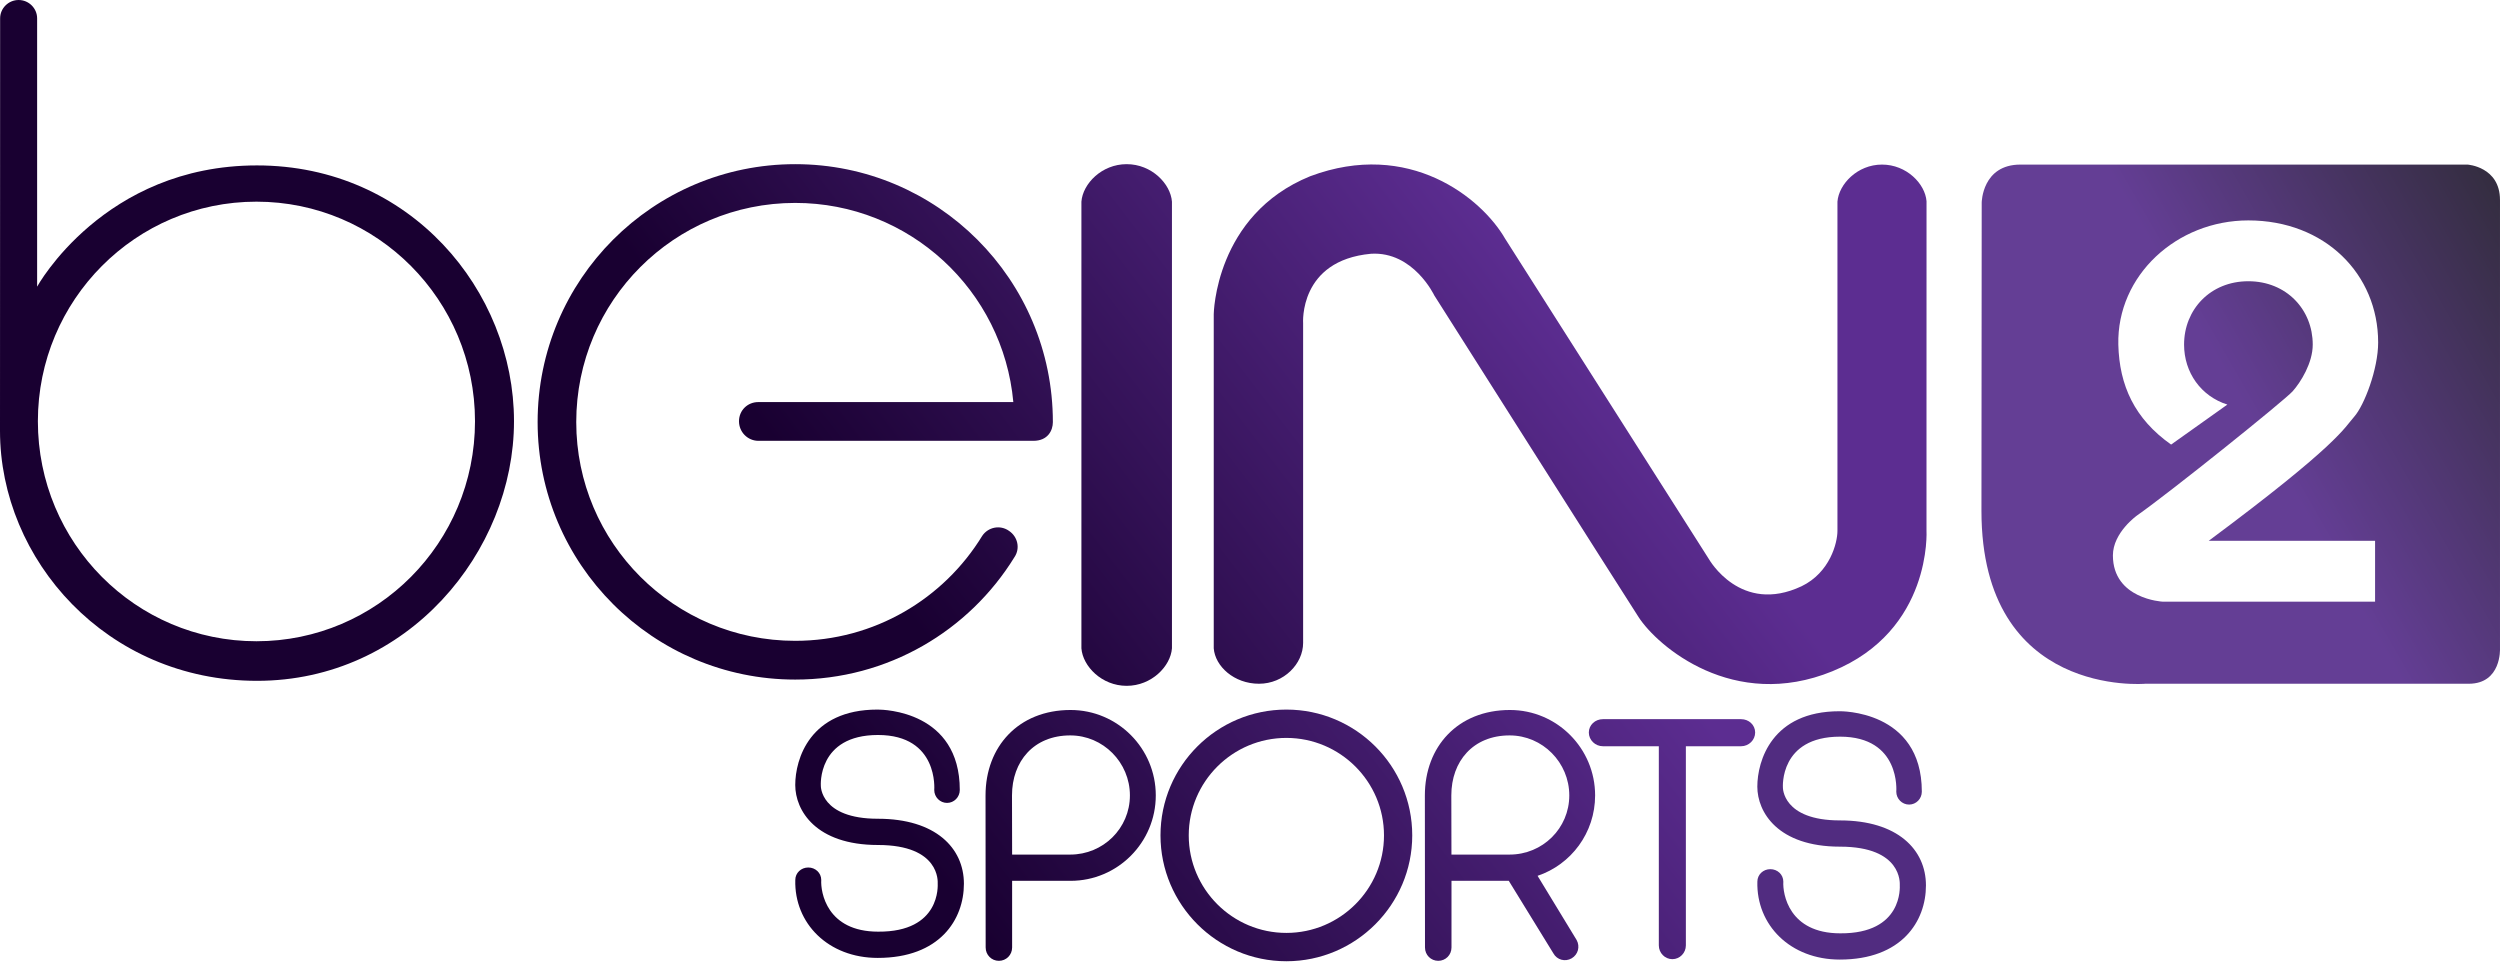
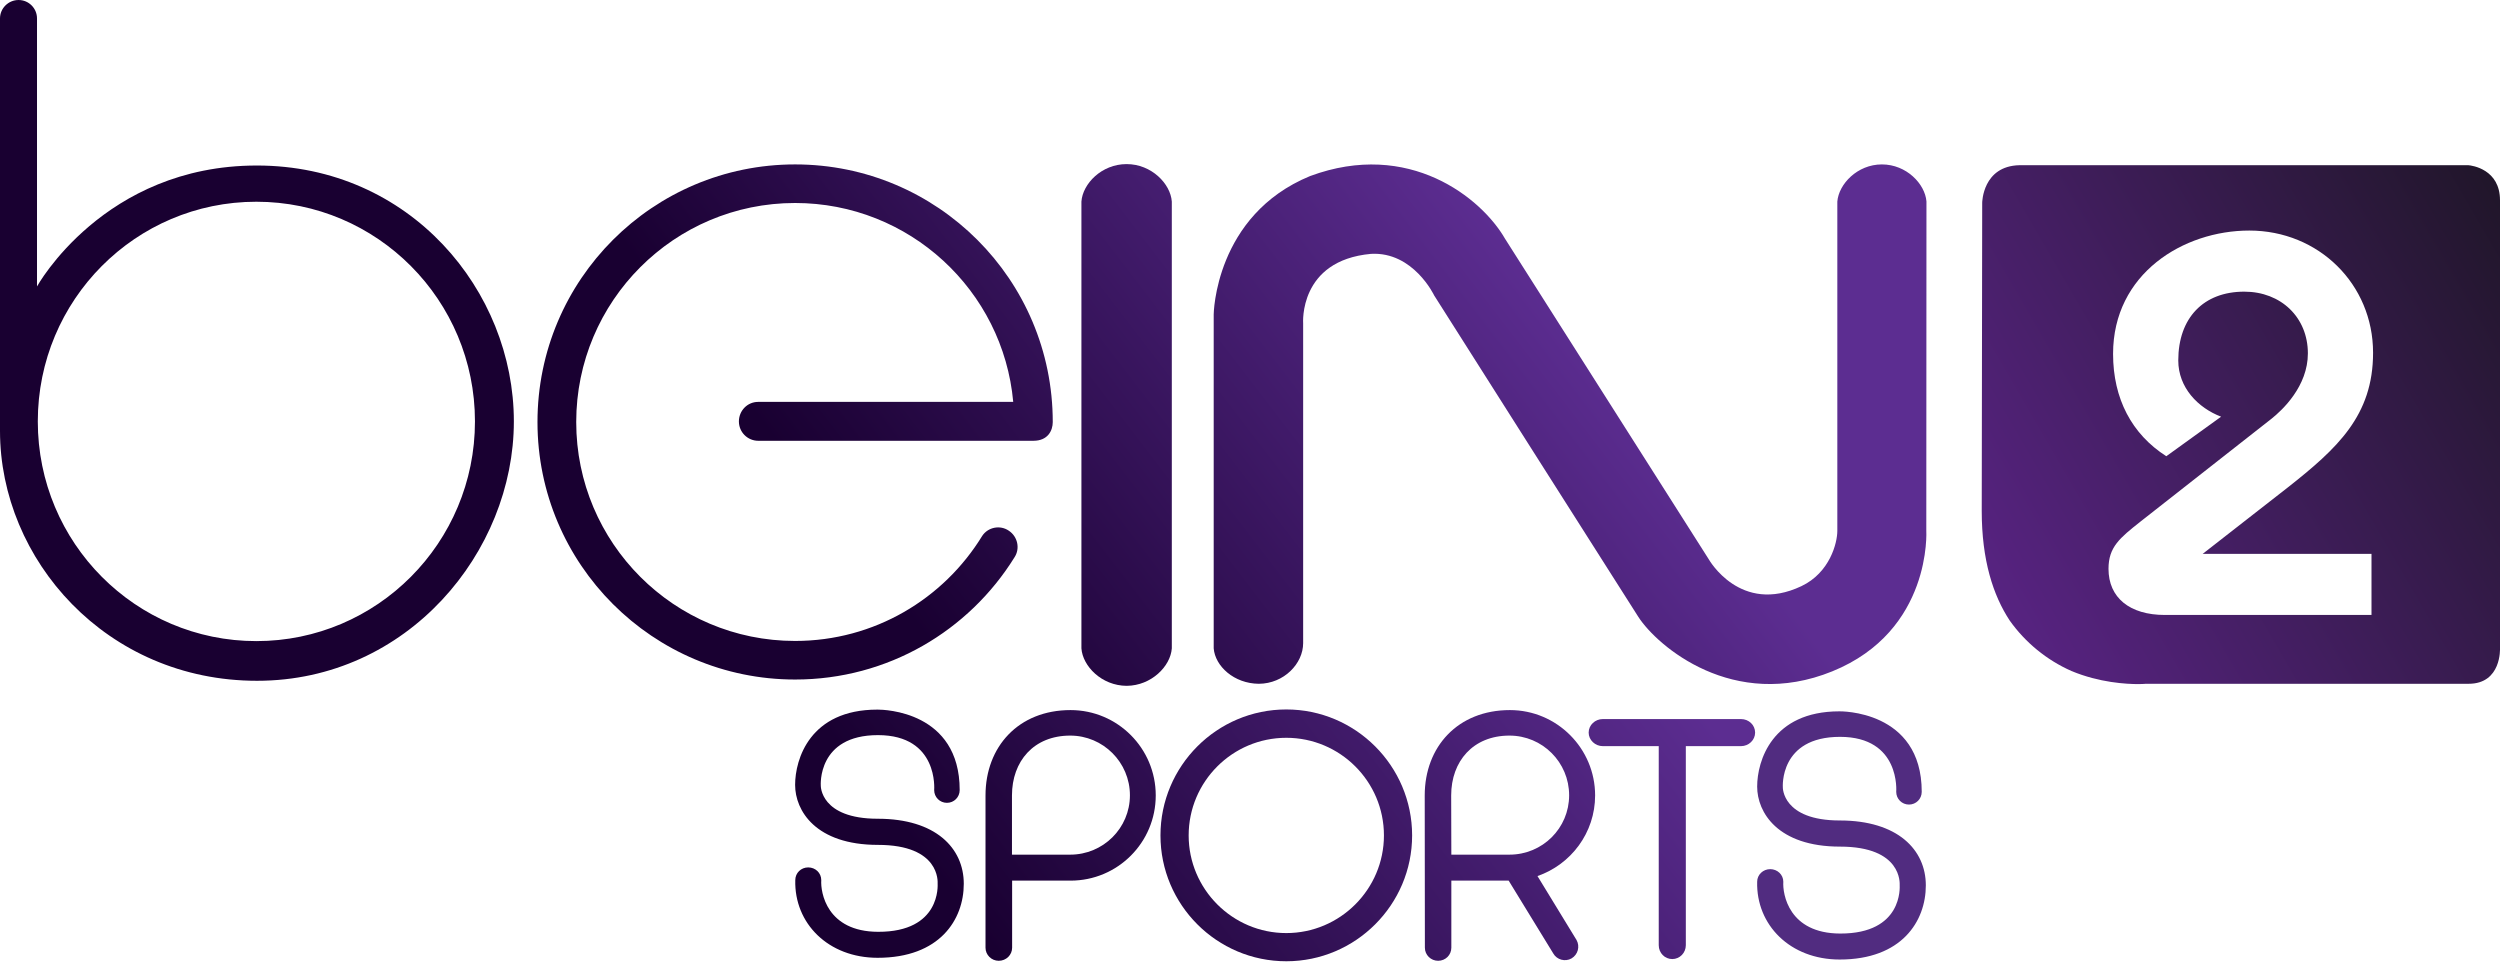
- <svg xmlns="http://www.w3.org/2000/svg" height="65.108mm" width="169.333mm" version="1.1" viewBox="0 0 600.012 230.699" id="svg2">
-   <defs id="defs4">
-     <linearGradient id="i" gradientUnits="userSpaceOnUse" gradientTransform="matrix(135.242,-103.5915,103.5915,135.242,120.4118,22.09824)" x1="0" x2="1" y1="0" y2="0">
-       <stop stop-color="#190031" offset="0" id="stop7" />
-       <stop stop-color="#190031" offset=".006" id="stop9" />
-       <stop stop-color="#5c2d91" offset="1" id="stop11" />
+ <svg xmlns="http://www.w3.org/2000/svg" height="230.7" width="600" version="1.1" viewBox="0 0 158.75 61.039">
+   <defs>
+     <linearGradient id="i" gradientUnits="userSpaceOnUse" gradientTransform="matrix(35.781 -27.408 27.408 35.781 164 212.73)" x1="0" x2="1" y1="0" y2="0">
+       <stop stop-color="#190031" offset="0" />
+       <stop stop-color="#190031" offset=".006" />
+       <stop stop-color="#5c2d91" offset="1" />
    </linearGradient>
-     <linearGradient id="h" gradientUnits="userSpaceOnUse" gradientTransform="matrix(135.242,-103.5915,103.5915,135.242,184.7027,105.9995)" x1="0" x2="1" y1="0" y2="0">
-       <stop stop-color="#190031" offset="0" id="stop14" />
-       <stop stop-color="#190031" offset=".006" id="stop16" />
-       <stop stop-color="#5c2d91" offset="1" id="stop18" />
+     <linearGradient id="h" gradientUnits="userSpaceOnUse" gradientTransform="matrix(35.781 -27.408 27.408 35.781 181 234.93)" x1="0" x2="1" y1="0" y2="0">
+       <stop stop-color="#190031" offset="0" />
+       <stop stop-color="#190031" offset=".006" />
+       <stop stop-color="#5c2d91" offset="1" />
    </linearGradient>
-     <linearGradient id="g" gradientUnits="userSpaceOnUse" gradientTransform="matrix(135.242,-103.5915,103.5915,135.242,214.4632,144.8)" x1="0" x2="1" y1="0" y2="0">
-       <stop stop-color="#190031" offset="0" id="stop21" />
-       <stop stop-color="#190031" offset=".006" id="stop23" />
-       <stop stop-color="#5c2d91" offset="1" id="stop25" />
+     <linearGradient id="g" gradientUnits="userSpaceOnUse" gradientTransform="matrix(35.781 -27.409 27.409 35.781 188.88 245.21)" x1="0" x2="1" y1="0" y2="0">
+       <stop stop-color="#190031" offset="0" />
+       <stop stop-color="#190031" offset=".006" />
+       <stop stop-color="#5c2d91" offset="1" />
    </linearGradient>
-     <linearGradient id="f" gradientUnits="userSpaceOnUse" gradientTransform="matrix(135.242,-103.5915,103.5915,135.242,253.8037,196.2008)" x1="0" x2="1" y1="0" y2="0">
-       <stop stop-color="#190031" offset="0" id="stop28" />
-       <stop stop-color="#190031" offset=".006" id="stop30" />
-       <stop stop-color="#5c2d91" offset="1" id="stop32" />
+     <linearGradient id="f" gradientUnits="userSpaceOnUse" gradientTransform="matrix(35.781 -27.408 27.408 35.781 199.29 258.8)" x1="0" x2="1" y1="0" y2="0">
+       <stop stop-color="#190031" offset="0" />
+       <stop stop-color="#190031" offset=".006" />
+       <stop stop-color="#5c2d91" offset="1" />
    </linearGradient>
-     <linearGradient id="e" gradientUnits="userSpaceOnUse" gradientTransform="matrix(135.242,-103.5915,103.5915,135.242,227.0933,214.3011)" x1="0" x2="1" y1="0" y2="0">
-       <stop stop-color="#190031" offset="0" id="stop35" />
-       <stop stop-color="#190031" offset=".006" id="stop37" />
-       <stop stop-color="#5c2d91" offset="1" id="stop39" />
+     <linearGradient id="e" gradientUnits="userSpaceOnUse" gradientTransform="matrix(35.781 -27.408 27.408 35.781 192.22 263.59)" x1="0" x2="1" y1="0" y2="0">
+       <stop stop-color="#190031" offset="0" />
+       <stop stop-color="#190031" offset=".006" />
+       <stop stop-color="#5c2d91" offset="1" />
    </linearGradient>
-     <linearGradient id="d" gradientUnits="userSpaceOnUse" gradientTransform="matrix(135.242,-103.5915,103.5915,135.242,250.6137,245.0015)" x1="0" x2="1" y1="0" y2="0">
-       <stop stop-color="#190031" offset="0" id="stop42" />
-       <stop stop-color="#190031" offset=".006" id="stop44" />
-       <stop stop-color="#5c2d91" offset="1" id="stop46" />
+     <linearGradient id="d" gradientUnits="userSpaceOnUse" gradientTransform="matrix(35.781 -27.408 27.408 35.781 198.44 271.71)" x1="0" x2="1" y1="0" y2="0">
+       <stop stop-color="#190031" offset="0" />
+       <stop stop-color="#190031" offset=".006" />
+       <stop stop-color="#5c2d91" offset="1" />
    </linearGradient>
-     <linearGradient id="c" gradientUnits="userSpaceOnUse" gradientTransform="matrix(135.242,-103.5915,103.5915,135.242,282.2041,286.2021)" x1="0" x2="1" y1="0" y2="0">
-       <stop stop-color="#190031" offset="0" id="stop49" />
-       <stop stop-color="#190031" offset=".006" id="stop51" />
-       <stop stop-color="#5c2d91" offset="1" id="stop53" />
+     <linearGradient id="c" gradientUnits="userSpaceOnUse" gradientTransform="matrix(35.781 -27.408 27.408 35.781 206.8 282.62)" x1="0" x2="1" y1="0" y2="0">
+       <stop stop-color="#190031" offset="0" />
+       <stop stop-color="#190031" offset=".006" />
+       <stop stop-color="#5c2d91" offset="1" />
    </linearGradient>
-     <linearGradient id="b" gradientUnits="userSpaceOnUse" gradientTransform="matrix(135.242,-103.5915,103.5915,135.242,214.2931,197.6008)" x1="0" x2="1" y1="0" y2="0">
-       <stop stop-color="#190031" offset="0" id="stop56" />
-       <stop stop-color="#190031" offset=".006" id="stop58" />
-       <stop stop-color="#5c2d91" offset="1" id="stop60" />
+     <linearGradient id="b" gradientUnits="userSpaceOnUse" gradientTransform="matrix(35.781 -27.408 27.408 35.781 188.83 259.17)" x1="0" x2="1" y1="0" y2="0">
+       <stop stop-color="#190031" offset="0" />
+       <stop stop-color="#190031" offset=".006" />
+       <stop stop-color="#5c2d91" offset="1" />
    </linearGradient>
-     <linearGradient id="a" gradientUnits="userSpaceOnUse" gradientTransform="matrix(135.242,-103.5915,103.5915,135.242,271.674,272.5019)" x1="0" x2="1" y1="0" y2="0">
-       <stop stop-color="#190031" offset="0" id="stop63" />
-       <stop stop-color="#190031" offset=".006" id="stop65" />
-       <stop stop-color="#5c2d91" offset="1" id="stop67" />
+     <linearGradient id="a" gradientUnits="userSpaceOnUse" gradientTransform="matrix(35.781 -27.408 27.408 35.781 204.01 278.99)" x1="0" x2="1" y1="0" y2="0">
+       <stop stop-color="#190031" offset="0" />
+       <stop stop-color="#190031" offset=".006" />
+       <stop stop-color="#5c2d91" offset="1" />
    </linearGradient>
-     <linearGradient id="j" gradientUnits="userSpaceOnUse" gradientTransform="matrix(133.2219,-76.91413,76.91413,133.222,475.827,137.9999)" x1="0" x2="1" y1="0" y2="0">
-       <stop stop-color="#643e95" offset="0" id="stop70" />
-       <stop stop-color="#643e95" offset=".485" id="stop72" />
-       <stop stop-color="#342d40" offset="1" id="stop74" />
+     <linearGradient id="j" gradientUnits="userSpaceOnUse" gradientTransform="matrix(45.562 -26.307 26.307 45.562 259.69 246.37)" x1="0" x2="1" y1="0" y2="0">
+       <stop stop-color="#572381" offset="0" />
+       <stop stop-color="#111211" offset="1" />
    </linearGradient>
  </defs>
-   <path style="fill:url(#i)" id="path78" d="M 0.03,4.398 C 0.03,4.398 0,72.499 0,103.399 0,134.3 25.56,163.4 61.691,163.4 97.831,163.4 123.362,132.4 123.362,101.099 123.362,69.799 98.471,39.698 61.671,39.698 24.87,39.698 8.91,68.799 8.91,68.799 L 8.91,4.398 C 8.91,1.998 6.92,-0.002 4.47,-0.002 2.02,-0.002 0.03,1.998 0.03,4.398 M 9.09,101.099 C 9.09,71.999 32.57,48.399 61.551,48.399 90.511,48.399 114.002,71.999 114.002,101.099 114.002,130.3 90.511,153.9 61.551,153.9 32.57,153.9 9.09,130.3 9.09,101.099" />
-   <path style="fill:url(#h)" id="path80" d="M 129.032,101.299 C 129.032,135.4 156.722,163.1 190.853,163.1 213.093,163.1 232.583,151.4 243.484,133.7 244.894,131.6 244.264,128.8 242.154,127.4 240.034,125.9 237.153,126.5 235.743,128.6 226.513,143.7 209.853,153.8 190.853,153.8 161.832,153.8 138.302,130.3 138.302,101.299 138.302,72.199 161.832,48.699 190.853,48.699 218.263,48.699 240.764,69.699 243.204,96.499 L 181.993,96.499 C 179.413,96.499 177.363,98.499 177.363,101.099 177.363,103.699 179.453,105.799 182.033,105.799 L 248.014,105.799 C 251.494,105.799 252.694,103.299 252.694,101.299 252.694,67.099 225.003,39.398 190.853,39.398 156.722,39.398 129.032,67.099 129.032,101.299" />
-   <path style="fill:url(#g)" id="path82" d="M 270.404,39.398 270.434,39.398 270.404,39.398 Z M 270.404,39.398 C 264.414,39.398 259.874,44.099 259.544,48.399 L 259.544,155.6 C 259.874,159.9 264.414,164.6 270.404,164.6 276.404,164.6 280.944,159.9 281.274,155.6 L 281.274,48.399 C 280.944,44.099 276.404,39.398 270.404,39.398 M 270.384,39.398 270.404,39.398 270.384,39.398 Z M 270.404,164.6 270.434,164.6 270.404,164.6 M 270.384,164.6 270.404,164.6 270.384,164.6" />
-   <path style="fill:url(#f)" id="path84" d="M 451.687,39.498 451.707,39.498 451.687,39.498 Z M 451.687,39.498 C 445.777,39.498 441.326,44.199 440.996,48.399 L 440.996,127.4 C 440.996,130.3 439.206,137.4 432.386,140.7 417.716,147.6 410.156,134.2 410.156,134.2 L 361.245,57.299 C 355.605,47.499 338.165,33.398 314.445,42.299 291.584,51.599 291.304,75.399 291.304,75.399 L 291.304,155.6 C 291.634,159.9 296.174,164.1 302.164,164.1 308.155,164.1 312.755,159.3 312.755,154.3 L 312.755,77.599 C 312.755,77.599 311.665,62.499 329.065,60.899 339.225,60.299 344.235,70.899 344.235,70.899 344.235,70.899 388.746,141.1 393.266,148.1 397.786,155.1 416.056,170.8 439.786,161.1 463.787,151.3 462.367,127.3 462.367,127.3 L 462.377,48.299 C 462.047,44.099 457.577,39.498 451.687,39.498 M 451.657,39.498 451.687,39.498 451.657,39.498 Z M 302.164,164.1 302.194,164.1 302.164,164.1 Z M 302.144,164.1 302.164,164.1 302.144,164.1 Z" />
-   <path style="fill:url(#e)" id="path86" d="M 236.533,190.901 236.563,227.401 C 236.563,229.201 237.983,230.601 239.734,230.601 241.494,230.601 242.914,229.201 242.914,227.401 L 242.914,211.401 256.944,211.401 C 268.234,211.401 277.394,202.201 277.394,190.901 277.394,179.601 268.234,170.4 256.944,170.4 244.434,170.4 236.533,179.201 236.533,190.901 M 242.884,190.901 C 242.884,182.701 248.114,176.5 256.874,176.5 264.774,176.5 271.184,183.001 271.184,190.901 271.184,198.801 264.774,205.101 256.874,205.101 L 242.914,205.101 242.884,190.901 Z" />
-   <path style="fill:url(#d)" id="path88" d="M 278.524,200.501 C 278.524,217.101 292.074,230.701 308.735,230.701 325.395,230.701 338.945,217.101 338.945,200.501 338.945,183.801 325.395,170.3 308.735,170.3 292.074,170.3 278.524,183.801 278.524,200.501 M 285.304,200.501 C 285.304,187.601 295.814,177.101 308.735,177.101 321.655,177.101 332.165,187.601 332.165,200.501 332.165,213.401 321.655,223.901 308.735,223.901 295.814,223.901 285.304,213.401 285.304,200.501" />
-   <path style="fill:url(#c)" id="path90" d="M 384.716,172.6 C 382.846,172.6 381.326,174 381.326,175.8 381.326,177.601 382.846,179.101 384.716,179.101 L 398.126,179.101 398.126,226.901 C 398.126,228.701 399.576,230.201 401.376,230.201 403.166,230.201 404.616,228.701 404.616,226.901 L 404.616,179.101 417.866,179.101 C 419.736,179.101 421.246,177.601 421.246,175.8 421.246,174 419.736,172.6 417.866,172.6 L 384.716,172.6 Z" />
-   <path style="fill:url(#b)" id="path92" d="M 210.583,170.3 C 194.353,170.3 190.863,182.201 190.863,188.401 190.863,194.501 195.773,202.801 210.723,202.801 225.693,202.801 225.053,211.701 225.053,212.001 225.053,212.401 225.863,223.701 210.763,223.601 198.403,223.601 196.933,214.101 197.103,211.201 197.103,209.501 195.703,208.201 193.993,208.201 192.273,208.201 190.873,209.501 190.873,211.201 190.603,221.601 198.773,229.901 210.663,229.901 225.553,229.901 231.343,220.701 231.343,212.101 231.343,203.501 224.523,196.501 210.693,196.501 196.853,196.501 197.003,188.601 197.003,188.601 197.003,188.601 196.123,176.4 210.723,176.4 225.343,176.4 224.223,189.601 224.223,189.601 224.223,191.301 225.603,192.701 227.293,192.701 228.983,192.701 230.353,191.301 230.353,189.601 230.353,170.7 212.153,170.3 210.683,170.3 L 210.583,170.3" />
-   <path style="fill:url(#a)" id="path94" d="M 341.975,190.901 342.005,227.401 C 342.005,229.201 343.425,230.601 345.185,230.601 346.945,230.601 348.365,229.201 348.365,227.401 L 348.365,211.401 362.115,211.401 372.815,228.801 C 373.695,230.401 375.656,230.901 377.206,230.001 378.736,229.101 379.276,227.201 378.396,225.601 L 369.025,210.201 C 377.056,207.501 382.836,199.901 382.836,190.901 382.836,179.601 373.685,170.4 362.395,170.4 349.875,170.4 341.975,179.201 341.975,190.901 M 348.325,190.901 C 348.325,182.701 353.555,176.5 362.315,176.5 370.225,176.5 376.636,183.001 376.636,190.901 376.636,198.801 370.225,205.101 362.315,205.101 L 348.355,205.101 348.325,190.901 Z" />
-   <path style="fill:#512c80" id="path96" d="M 455.117,190.001 C 455.117,190.001 456.237,176.8 441.626,176.8 427.026,176.8 427.906,189.001 427.906,189.001 427.906,189.001 427.756,196.901 441.596,196.901 455.427,196.901 462.237,203.901 462.237,212.501 462.237,221.101 456.447,230.301 441.556,230.301 429.676,230.301 421.506,222.001 421.776,211.601 421.776,209.901 423.176,208.601 424.886,208.601 426.606,208.601 428.006,209.901 428.006,211.601 427.836,214.501 429.306,224.001 441.666,224.001 456.767,224.101 455.957,212.801 455.957,212.401 455.957,212.101 456.597,203.201 441.626,203.201 426.666,203.201 421.766,194.901 421.766,188.801 421.766,182.601 425.256,170.7 441.486,170.7 441.486,170.7 461.247,170.3 461.247,190.001 461.247,191.701 459.887,193.101 458.187,193.101 456.497,193.101 455.117,191.701 455.117,190.001" />
-   <path style="fill:url(#j)" d="M 484.917,39.499 C 475.717,39.499 475.618,48.599 475.618,48.599 L 475.557,122.6 C 475.557,167.6 514.887,164.101 514.887,164.101 L 592.499,164.101 C 600.389,164.101 600.009,155.7 600.009,155.7 L 600.009,47.999 C 600.009,39.999 592.208,39.499 592.208,39.499 L 484.917,39.499 Z M 539.608,52.898 C 557.999,52.898 570.768,65.8 570.768,82.2 570.768,88.6 567.419,97.299 565.029,99.999 562.629,102.699 561.299,106.599 530.098,129.799 L 570.029,129.799 570.029,144.399 519.037,144.399 C 519.037,144.399 507.107,143.799 507.107,133.299 507.107,127.799 512.918,123.699 512.918,123.699 520.908,118.099 548.297,96.099 550.257,93.899 552.207,91.699 555.068,87.1 555.068,82.7 555.068,74.3 548.758,67.498 539.608,67.498 530.478,67.498 524.188,74.3 524.188,82.7 524.188,89.4 528.247,95.099 534.577,97.099 L 521.078,106.699 C 512.288,100.499 508.648,92.5 508.408,82.7 508.038,66.1 522.428,52.898 539.608,52.898 Z" id="path98" />
+   <g transform="translate(-132.14 -206.89)">
+     <path stroke-width=".288" fill="url(#j)" d="m260.38 217.38c-2.35 0.05-2.37 2.38-2.37 2.38l-0.03 19.57c0 3.13 0.72 5.36 1.78 6.97 0.99 1.39 2.34 2.5 3.92 3.2 1.78 0.74 3.48 0.83 4.26 0.83 0.29 0 0.45-0.02 0.45-0.02h20.51c2.09 0 1.99-2.24 1.99-2.24v-28.46c0-1.97-1.77-2.21-2.01-2.23h-0.2zm14.59 4.15c4.41 0 7.86 3.41 7.86 7.76 0 3.99-2.26 6.07-5.45 8.58l-5.37 4.19h10.72v3.88h-13.12c-2.24 0-3.58-1.1-3.58-2.93 0-1.39 0.72-1.96 2.03-3l0.23-0.18 8.09-6.35c0.69-0.55 2.31-2.06 2.31-4.15 0-2.28-1.7-3.92-4.04-3.92-2.59 0-4.19 1.67-4.19 4.37 0 1.72 1.25 3.01 2.72 3.57l-3.48 2.51c-2.19-1.4-3.38-3.65-3.38-6.5 0-5.09 4.46-7.83 8.65-7.83z" />
+     <g stroke-width=".288">
+       <path fill="url(#i)" d="m132.14 208.06v26.19c0 8.18 6.76 15.87 16.32 15.87s16.31-8.18 16.31-16.47-6.58-16.25-16.32-16.25c-9.73 0-13.96 7.68-13.96 7.68v-17.02c0-0.64-0.52-1.17-1.17-1.17s-1.18 0.53-1.18 1.17m2.4 25.59c0-7.71 6.21-13.95 13.88-13.95 7.66 0 13.88 6.24 13.88 13.95s-6.22 13.95-13.88 13.95c-7.67 0-13.88-6.24-13.88-13.95" />
+       <path fill="url(#h)" d="m166.27 233.69c0 9.03 7.33 16.35 16.36 16.35 5.89 0 11.04-3.1 13.93-7.76 0.37-0.56 0.2-1.32-0.36-1.69-0.55-0.38-1.32-0.23-1.69 0.33-2.45 4-6.85 6.67-11.88 6.67-7.68 0-13.9-6.22-13.9-13.9s6.22-13.91 13.9-13.91c7.25 0 13.21 5.55 13.85 12.63h-16.2c-0.68 0-1.22 0.56-1.22 1.24s0.55 1.23 1.23 1.23h17.47c0.92 0 1.23-0.65 1.23-1.19 0-9.04-7.32-16.36-16.36-16.36-9.03 0-16.36 7.32-16.36 16.36" />
+       <path fill="url(#g)" d="m203.68 217.31zc-1.59 0-2.79 1.25-2.87 2.38v28.37c0.08 1.13 1.28 2.37 2.87 2.38 1.58-0.01 2.79-1.25 2.87-2.38v-28.37c-0.08-1.13-1.29-2.38-2.87-2.38zm0 33.13" />
+       <path fill="url(#f)" d="m251.64 217.33zc-1.56 0-2.74 1.25-2.83 2.36v20.91c0 0.76-0.47 2.65-2.28 3.51-3.88 1.84-5.88-1.7-5.88-1.7l-12.94-20.36c-1.49-2.59-6.1-6.31-12.38-3.98-6.05 2.49-6.12 8.78-6.12 8.78v21.21c0.09 1.13 1.29 2.24 2.87 2.25 1.59-0.01 2.81-1.28 2.81-2.58v-20.3s-0.3-4 4.31-4.42c2.69-0.15 4.01 2.64 4.01 2.64s11.78 18.57 12.97 20.42c1.2 1.85 6.03 6 12.31 3.45 6.35-2.58 5.97-8.94 5.97-8.94l0.01-20.9c-0.09-1.11-1.27-2.35-2.83-2.35m-0.01 0h0.01zm-39.55 32.98h0.01z" />
+       <path fill="url(#e)" d="m194.72 257.4v9.67c0 0.46 0.38 0.83 0.84 0.83 0.47 0 0.85-0.37 0.85-0.83v-4.26h3.71c2.99 0 5.41-2.42 5.41-5.41s-2.42-5.42-5.41-5.42c-3.31 0-5.4 2.33-5.4 5.42m1.68 0c0-2.17 1.38-3.8 3.7-3.8 2.09 0 3.79 1.7 3.79 3.79s-1.7 3.77-3.79 3.77h-3.7z" />
+       <path fill="url(#d)" d="m205.83 259.94c0 4.4 3.58 7.99 7.99 7.99 4.4 0 7.99-3.59 7.99-7.99 0-4.41-3.59-8-7.99-8-4.41 0-7.99 3.59-7.99 8m1.79 0c0-3.42 2.78-6.2 6.2-6.2s6.2 2.78 6.2 6.2c0 3.41-2.78 6.2-6.2 6.2s-6.2-2.79-6.2-6.2" />
+       <path fill="url(#c)" d="m233.92 252.55c-0.49 0-0.9 0.38-0.9 0.86 0 0.47 0.41 0.86 0.9 0.86h3.55v12.64c0 0.49 0.38 0.88 0.86 0.88 0.47 0 0.86-0.39 0.86-0.88v-12.64h3.5c0.5 0 0.9-0.39 0.9-0.86 0-0.48-0.4-0.86-0.9-0.86z" />
+       <path fill="url(#b)" d="m187.85 251.95c-4.29 0-5.22 3.16-5.22 4.78 0 1.63 1.3 3.81 5.26 3.81s3.79 2.36 3.79 2.45 0.22 3.08-3.78 3.07c-3.27-0.01-3.66-2.51-3.61-3.28 0-0.46-0.37-0.81-0.83-0.81-0.45 0-0.82 0.35-0.82 0.81-0.07 2.74 2.09 4.93 5.23 4.93 3.94 0 5.47-2.42 5.47-4.7s-1.8-4.13-5.46-4.13-3.62-2.1-3.62-2.1-0.24-3.21 3.63-3.21 3.57 3.49 3.57 3.49c0 0.45 0.36 0.81 0.81 0.81s0.81-0.36 0.81-0.81c0-5.01-4.81-5.11-5.2-5.11h-0.03" />
+       <path fill="url(#a)" d="m222.61 257.4 0.01 9.67c0 0.46 0.38 0.83 0.84 0.83 0.47 0 0.84-0.37 0.84-0.83v-4.26h3.64l2.83 4.62c0.23 0.41 0.76 0.55 1.16 0.32 0.41-0.24 0.55-0.76 0.32-1.17l-2.48-4.06c2.13-0.74 3.66-2.75 3.66-5.12 0-2.99-2.43-5.42-5.41-5.42-3.31 0-5.41 2.33-5.41 5.42m1.68 0c0-2.17 1.39-3.8 3.7-3.8 2.1 0 3.79 1.7 3.79 3.79s-1.69 3.77-3.79 3.77h-3.69z" />
+       <path fill="#512c80" d="m252.55 257.17s0.29-3.49-3.57-3.49c-3.87 0-3.63 3.21-3.63 3.21s-0.04 2.1 3.62 2.1 5.46 1.85 5.46 4.12c0 2.28-1.53 4.71-5.47 4.71-3.15 0-5.31-2.2-5.24-4.94 0-0.45 0.38-0.8 0.83-0.8s0.83 0.35 0.83 0.8c-0.05 0.78 0.34 3.28 3.61 3.29 4 0.01 3.78-2.98 3.78-3.07 0-0.1 0.17-2.45-3.79-2.45s-5.26-2.18-5.26-3.81c0-1.62 0.93-4.78 5.22-4.78 0 0 5.23-0.11 5.23 5.11 0 0.45-0.36 0.81-0.81 0.81s-0.81-0.36-0.81-0.81" />
+     </g>
+   </g>
</svg>
